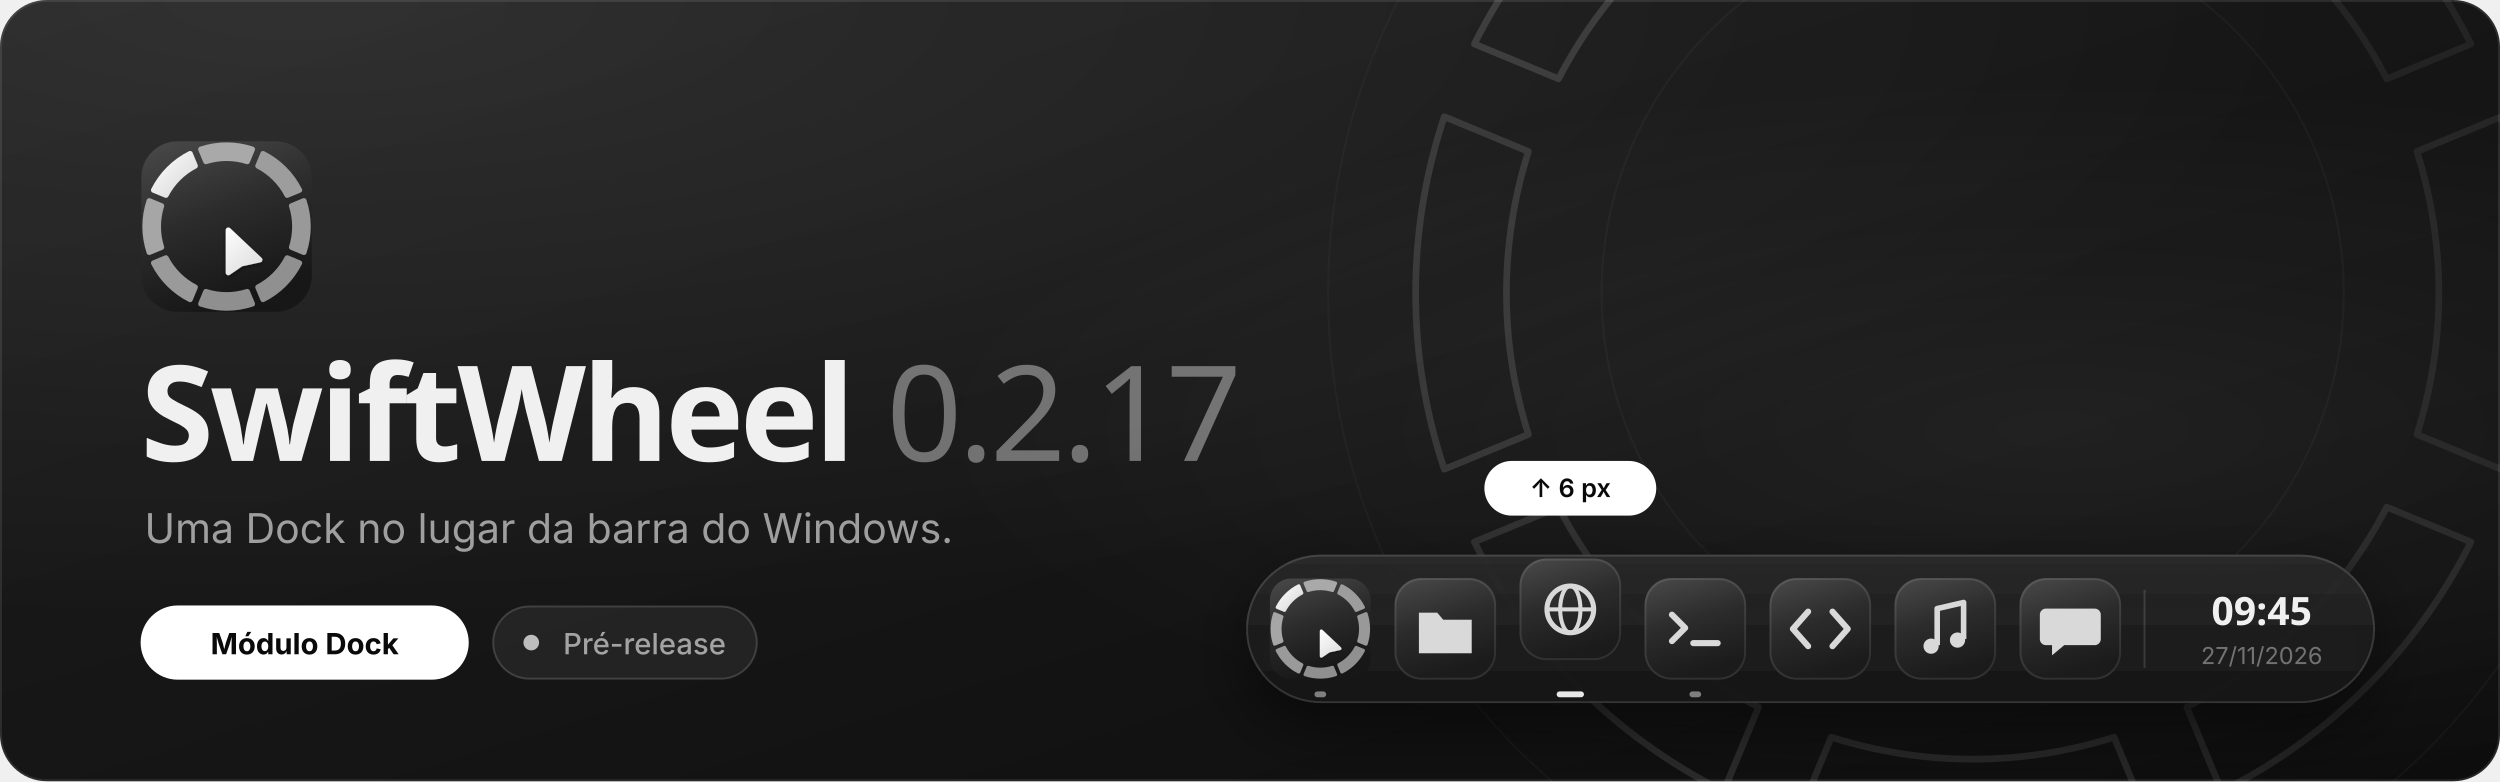
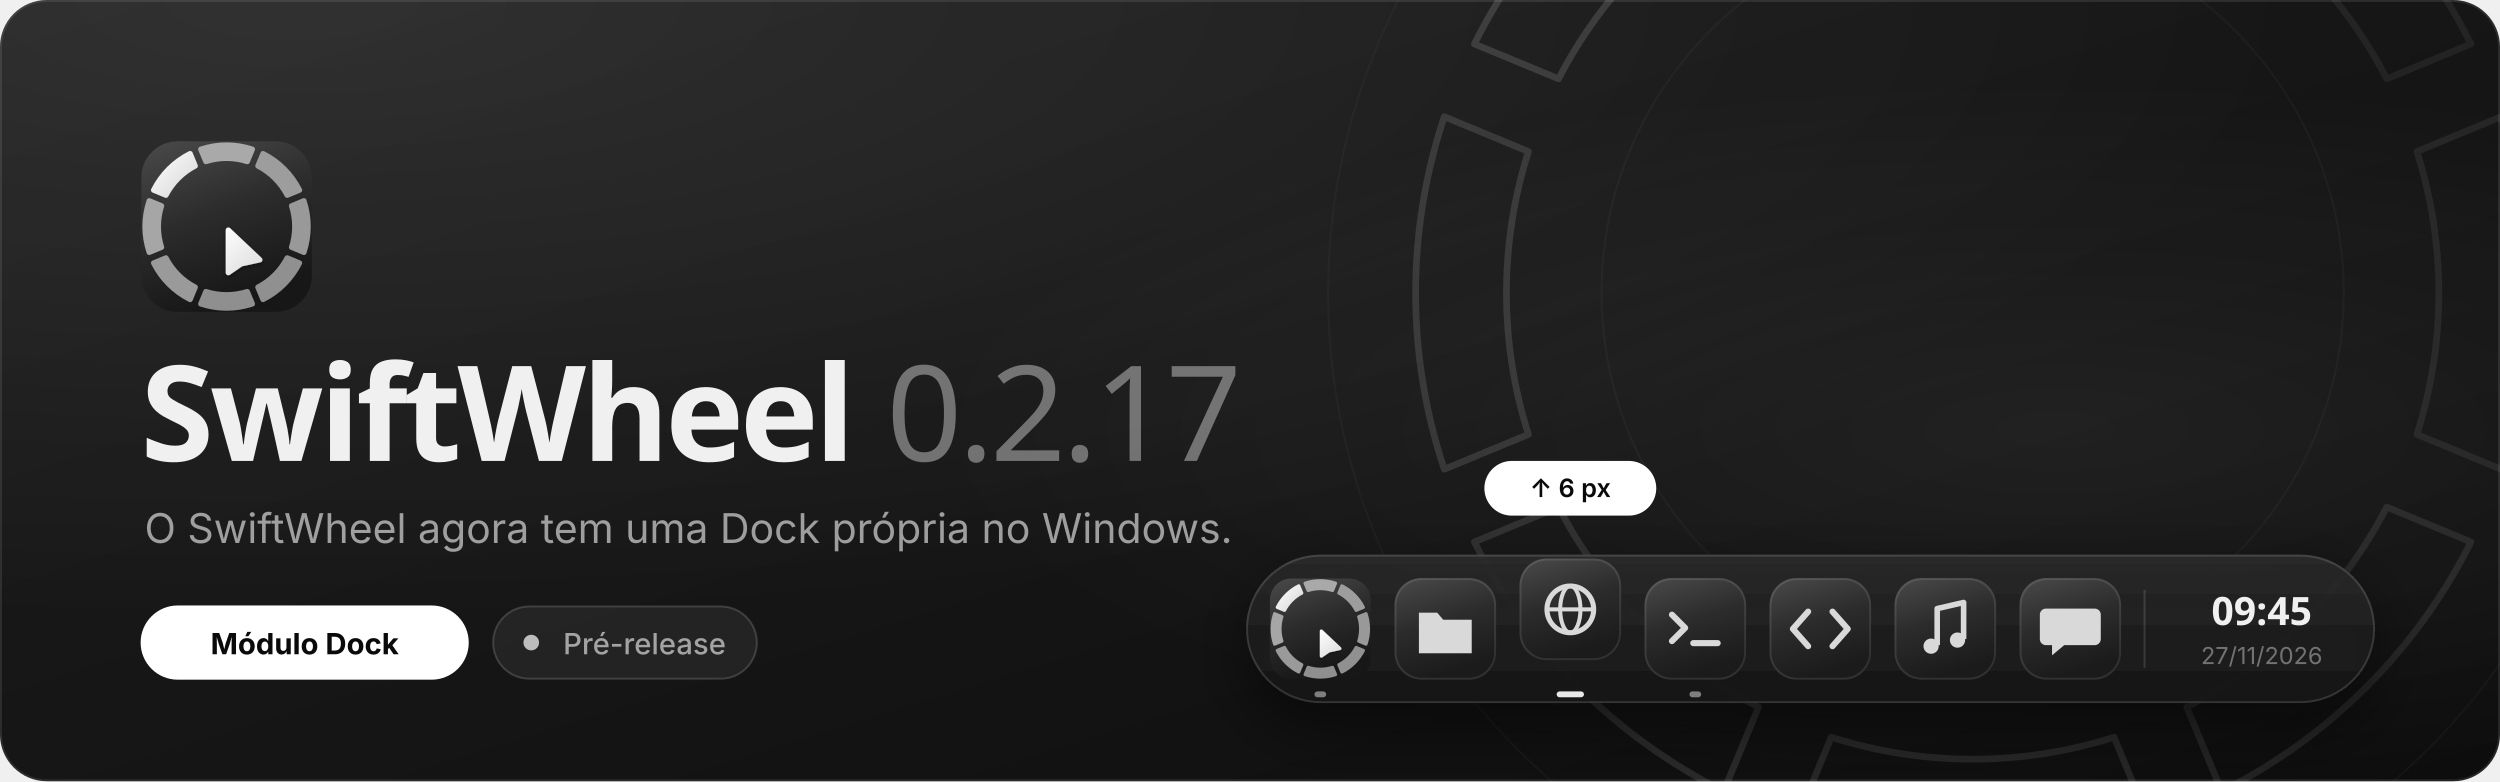
<svg xmlns="http://www.w3.org/2000/svg" width="1280" height="400" viewBox="0 0 1280 400">
  <defs>
    <linearGradient id="bgl" x1="0" y1="0" x2="1" y2="1">
      <stop offset="0" stop-color="#1d1d1d" />
      <stop offset=".55" stop-color="#151515" />
      <stop offset="1" stop-color="#0d0d0d" />
    </linearGradient>
    <radialGradient id="glow" cx=".12" cy="0" r=".8">
      <stop offset="0" stop-color="#fff" stop-opacity=".09" />
      <stop offset="1" stop-color="#fff" stop-opacity="0" />
    </radialGradient>
    <radialGradient id="glow2" cx=".82" cy=".55" r=".45">
      <stop offset="0" stop-color="#fff" stop-opacity=".06" />
      <stop offset="1" stop-color="#fff" stop-opacity="0" />
    </radialGradient>
    <linearGradient id="tile" x1="0" y1="0" x2=".3" y2="1">
      <stop offset="0" stop-color="#4a4a4a" />
      <stop offset=".5" stop-color="#2c2c2c" />
      <stop offset="1" stop-color="#1b1b1b" />
    </linearGradient>
    <linearGradient id="pill" x1="0" y1="0" x2="0" y2="1">
      <stop offset="0" stop-color="#2a2a2a" stop-opacity=".92" />
      <stop offset="1" stop-color="#151515" stop-opacity=".92" />
    </linearGradient>
    <filter id="elev" x="-20%" y="-60%" width="140%" height="240%">
      <feDropShadow dx="0" dy="12" stdDeviation="16" flood-color="#000" flood-opacity=".55" />
    </filter>
    <clipPath id="card">
      <rect width="1280" height="400" rx="24" />
    </clipPath>
  </defs>
  <g clip-path="url(#card)">
    <rect width="1280" height="400" fill="url(#bgl)" />
    <rect width="1280" height="400" fill="url(#glow)" />
    <rect width="1280" height="400" fill="url(#glow2)" />
    <g transform="translate(1010 150) scale(1.55) translate(-256 -256)">
      <path d="M197.77 81.46 A184 184 0 0 1 314.23 81.46 L302.71 109.26 A154 154 0 0 0 209.29 109.26 Z" fill="none" stroke="#fff" stroke-opacity="0.05" stroke-width="2.2" stroke-linejoin="round" />
      <path d="M338.25 91.41 A184 184 0 0 1 420.59 173.75 L392.79 185.27 A154 154 0 0 0 326.73 119.21 Z" fill="none" stroke="#fff" stroke-opacity="0.062" stroke-width="2.2" stroke-linejoin="round" />
      <path d="M430.54 197.77 A184 184 0 0 1 430.54 314.23 L402.74 302.71 A154 154 0 0 0 402.74 209.29 Z" fill="none" stroke="#fff" stroke-opacity="0.074" stroke-width="2.2" stroke-linejoin="round" />
      <path d="M420.59 338.25 A184 184 0 0 1 338.25 420.59 L326.73 392.79 A154 154 0 0 0 392.79 326.73 Z" fill="none" stroke="#fff" stroke-opacity="0.086" stroke-width="2.2" stroke-linejoin="round" />
      <path d="M314.23 430.54 A184 184 0 0 1 197.77 430.54 L209.29 402.74 A154 154 0 0 0 302.71 402.74 Z" fill="none" stroke="#fff" stroke-opacity="0.098" stroke-width="2.2" stroke-linejoin="round" />
      <path d="M173.75 420.59 A184 184 0 0 1 91.41 338.25 L119.21 326.73 A154 154 0 0 0 185.27 392.79 Z" fill="none" stroke="#fff" stroke-opacity="0.11" stroke-width="2.2" stroke-linejoin="round" />
      <path d="M81.46 314.23 A184 184 0 0 1 81.46 197.77 L109.26 209.29 A154 154 0 0 0 109.26 302.71 Z" fill="none" stroke="#fff" stroke-opacity="0.122" stroke-width="2.2" stroke-linejoin="round" />
      <path d="M91.41 173.75 A184 184 0 0 1 173.75 91.41 L185.27 119.21 A154 154 0 0 0 119.21 185.27 Z" fill="none" stroke="#fff" stroke-opacity="0.134" stroke-width="2.2" stroke-linejoin="round" />
    </g>
    <circle cx="1010" cy="150" r="190" fill="none" stroke="#fff" stroke-opacity=".035" />
    <circle cx="1010" cy="150" r="330" fill="none" stroke="#fff" stroke-opacity=".03" />
  </g>
  <rect x=".5" y=".5" width="1279" height="399" rx="23.5" fill="none" stroke="#fff" stroke-opacity=".10" />
  <svg x="72" y="72" width="88" height="88" viewBox="0 0 512 512">
    <defs>
      <linearGradient id="lgbg" x1="0" y1="0" x2="0.35" y2="1">
        <stop offset="0" stop-color="#4a4a4a" />
        <stop offset="0.5" stop-color="#2c2c2c" />
        <stop offset="1" stop-color="#171717" />
      </linearGradient>
      <linearGradient id="lgtl" gradientUnits="userSpaceOnUse" x1="110" y1="110" x2="190" y2="190">
        <stop offset="0" stop-color="#f6f6f6" />
        <stop offset="1" stop-color="#d4d4d4" />
      </linearGradient>
      <linearGradient id="lgcur" gradientUnits="userSpaceOnUse" x1="252" y1="252" x2="340" y2="360">
        <stop offset="0" stop-color="#ffffff" />
        <stop offset="1" stop-color="#dcdcdc" />
      </linearGradient>
      <filter id="lgsh" x="-20%" y="-20%" width="150%" height="150%">
        <feDropShadow dx="0" dy="4" stdDeviation="5" flood-color="#000" flood-opacity="0.45" />
      </filter>
    </defs>
    <rect x="2" y="2" width="508" height="508" rx="108" ry="108" fill="url(#lgbg)" />
    <g transform="translate(256, 256) scale(1.32) translate(-256, -256)">
      <g stroke-width="12" stroke-linejoin="round">
        <path d="M197.77 81.46 A184 184 0 0 1 314.23 81.46 L302.71 109.26 A154 154 0 0 0 209.29 109.26 Z" fill="#a9a9a9" stroke="#a9a9a9" />
        <path d="M338.25 91.41 A184 184 0 0 1 420.59 173.75 L392.79 185.27 A154 154 0 0 0 326.73 119.21 Z" fill="#9d9d9d" stroke="#9d9d9d" />
        <path d="M430.54 197.77 A184 184 0 0 1 430.54 314.23 L402.74 302.71 A154 154 0 0 0 402.74 209.29 Z" fill="#999999" stroke="#999999" />
        <path d="M420.59 338.25 A184 184 0 0 1 338.25 420.59 L326.73 392.79 A154 154 0 0 0 392.79 326.73 Z" fill="#909090" stroke="#909090" />
        <path d="M314.23 430.54 A184 184 0 0 1 197.77 430.54 L209.29 402.74 A154 154 0 0 0 302.71 402.74 Z" fill="#8f8f8f" stroke="#8f8f8f" />
        <path d="M173.75 420.59 A184 184 0 0 1 91.41 338.25 L119.21 326.73 A154 154 0 0 0 185.27 392.79 Z" fill="#9a9a9a" stroke="#9a9a9a" />
        <path d="M81.46 314.23 A184 184 0 0 1 81.46 197.77 L109.26 209.29 A154 154 0 0 0 109.26 302.71 Z" fill="#a6a6a6" stroke="#a6a6a6" />
        <path d="M91.41 173.75 A184 184 0 0 1 173.75 91.41 L185.27 119.21 A154 154 0 0 0 119.21 185.27 Z" fill="url(#lgtl)" stroke="url(#lgtl)" />
      </g>
      <path d="M260 264 L331 331 L289 340 L260 360 Z" fill="url(#lgcur)" stroke="url(#lgcur)" stroke-width="12" stroke-linejoin="round" filter="url(#lgsh)" />
    </g>
  </svg>
  <text x="72" y="236" font-family="Space Grotesk" font-size="68" font-weight="600" letter-spacing="-2" fill="rgba(255,255,255,.93)">SwiftWheel<tspan dx="16" fill="rgba(255,255,255,.38)" font-weight="500">0.2.17</tspan>
  </text>
-   <text x="74" y="278" font-family="Inter" font-size="21" fill="rgba(255,255,255,.58)">Uma Dock no lugar da barra do Windows.</text>
+   <text x="74" y="278" font-family="Inter" font-size="21" fill="rgba(255,255,255,.58)">O SwiftWheel agora tem uma Dock própria no Windows.</text>
  <g>
    <rect x="72" y="310" width="168" height="38" rx="19" fill="#fff" />
    <text x="156" y="335" text-anchor="middle" font-family="Inter" font-size="15" font-weight="650" fill="#0a0a0b">Módulo Dock</text>
    <rect x="252.5" y="310.5" width="135" height="37" rx="18.5" fill="#fff" fill-opacity=".06" stroke="#fff" stroke-opacity=".16" />
    <circle cx="272" cy="329" r="4" fill="#fff" fill-opacity=".7" />
    <text x="330" y="335" text-anchor="middle" font-family="Inter" font-size="15" font-weight="550" fill="rgba(255,255,255,.58)">Pré-release</text>
  </g>
  <g filter="url(#elev)">
    <rect x="638" y="284" width="578" height="76" rx="38.0" fill="url(#pill)" />
  </g>
  <rect x="638.5" y="284.5" width="577" height="75" rx="38.0" fill="none" stroke="#fff" stroke-opacity=".13" />
  <svg x="650" y="296" width="52" height="52" viewBox="0 0 512 512">
    <defs>
      <linearGradient id="dkbg" x1="0" y1="0" x2="0.35" y2="1">
        <stop offset="0" stop-color="#4a4a4a" />
        <stop offset="0.5" stop-color="#2c2c2c" />
        <stop offset="1" stop-color="#171717" />
      </linearGradient>
      <linearGradient id="dktl" gradientUnits="userSpaceOnUse" x1="110" y1="110" x2="190" y2="190">
        <stop offset="0" stop-color="#f6f6f6" />
        <stop offset="1" stop-color="#d4d4d4" />
      </linearGradient>
      <linearGradient id="dkcur" gradientUnits="userSpaceOnUse" x1="252" y1="252" x2="340" y2="360">
        <stop offset="0" stop-color="#ffffff" />
        <stop offset="1" stop-color="#dcdcdc" />
      </linearGradient>
      <filter id="dksh" x="-20%" y="-20%" width="150%" height="150%">
        <feDropShadow dx="0" dy="4" stdDeviation="5" flood-color="#000" flood-opacity="0.45" />
      </filter>
    </defs>
    <rect x="2" y="2" width="508" height="508" rx="108" ry="108" fill="url(#dkbg)" />
    <g transform="translate(256, 256) scale(1.32) translate(-256, -256)">
      <g stroke-width="12" stroke-linejoin="round">
        <path d="M197.77 81.46 A184 184 0 0 1 314.23 81.46 L302.71 109.26 A154 154 0 0 0 209.29 109.26 Z" fill="#a9a9a9" stroke="#a9a9a9" />
        <path d="M338.25 91.41 A184 184 0 0 1 420.59 173.75 L392.79 185.27 A154 154 0 0 0 326.73 119.21 Z" fill="#9d9d9d" stroke="#9d9d9d" />
        <path d="M430.54 197.77 A184 184 0 0 1 430.54 314.23 L402.74 302.71 A154 154 0 0 0 402.74 209.29 Z" fill="#999999" stroke="#999999" />
        <path d="M420.59 338.25 A184 184 0 0 1 338.25 420.59 L326.73 392.79 A154 154 0 0 0 392.79 326.73 Z" fill="#909090" stroke="#909090" />
        <path d="M314.23 430.54 A184 184 0 0 1 197.77 430.54 L209.29 402.74 A154 154 0 0 0 302.71 402.74 Z" fill="#8f8f8f" stroke="#8f8f8f" />
        <path d="M173.75 420.59 A184 184 0 0 1 91.41 338.25 L119.21 326.73 A154 154 0 0 0 185.27 392.79 Z" fill="#9a9a9a" stroke="#9a9a9a" />
        <path d="M81.46 314.23 A184 184 0 0 1 81.46 197.77 L109.26 209.29 A154 154 0 0 0 109.26 302.71 Z" fill="#a6a6a6" stroke="#a6a6a6" />
        <path d="M91.41 173.75 A184 184 0 0 1 173.75 91.41 L185.27 119.21 A154 154 0 0 0 119.21 185.27 Z" fill="url(#dktl)" stroke="url(#dktl)" />
      </g>
      <path d="M260 264 L331 331 L289 340 L260 360 Z" fill="url(#dkcur)" stroke="url(#dkcur)" stroke-width="12" stroke-linejoin="round" filter="url(#dksh)" />
    </g>
  </svg>
  <rect x="714" y="296" width="52" height="52" rx="13.52" fill="url(#tile)" />
  <rect x="714.5" y="296.5" width="51" height="51" rx="13.52" fill="none" stroke="#fff" stroke-opacity=".10" />
  <path d="M726.48 313.68 h9.36 l3.12 3.64 h14.56 v17.16 h-27.04z" fill="#d9d9d9" />
  <rect x="778" y="286" width="52" height="52" rx="13.52" fill="url(#tile)" />
  <rect x="778.5" y="286.5" width="51" height="51" rx="13.52" fill="none" stroke="#fff" stroke-opacity=".10" />
  <circle cx="804.0" cy="312.0" r="11.96" fill="none" stroke="#d9d9d9" stroke-width="2.6" />
  <ellipse cx="804.0" cy="312.0" rx="5.2" ry="11.96" fill="none" stroke="#d9d9d9" stroke-width="2.08" />
  <line x1="792.04" y1="312.0" x2="815.96" y2="312.0" stroke="#d9d9d9" stroke-width="2.08" />
  <rect x="842" y="296" width="52" height="52" rx="13.52" fill="url(#tile)" />
  <rect x="842.5" y="296.5" width="51" height="51" rx="13.52" fill="none" stroke="#fff" stroke-opacity=".10" />
  <path d="M856.04 314.72 l6.76 6.76 l-6.76 6.76" fill="none" stroke="#d9d9d9" stroke-width="3.12" stroke-linecap="round" stroke-linejoin="round" />
  <line x1="866.96" y1="329.28" x2="879.44" y2="329.28" stroke="#d9d9d9" stroke-width="3.12" stroke-linecap="round" />
  <rect x="906" y="296" width="52" height="52" rx="13.52" fill="url(#tile)" />
  <rect x="906.5" y="296.5" width="51" height="51" rx="13.52" fill="none" stroke="#fff" stroke-opacity=".10" />
  <path d="M925.76 313.16 l-7.8 8.84 l7.8 8.84 M938.24 313.16 l7.8 8.84 l-7.8 8.84" fill="none" stroke="#d9d9d9" stroke-width="3.12" stroke-linecap="round" stroke-linejoin="round" />
  <rect x="970" y="296" width="52" height="52" rx="13.52" fill="url(#tile)" />
  <rect x="970.5" y="296.5" width="51" height="51" rx="13.52" fill="none" stroke="#fff" stroke-opacity=".10" />
  <path d="M991.84 330.32 v-18.72 l13.52 -3.12 v18.72" fill="none" stroke="#d9d9d9" stroke-width="2.86" stroke-linejoin="round" />
  <circle cx="988.72" cy="330.84" r="3.9" fill="#d9d9d9" />
  <circle cx="1002.24" cy="327.72" r="3.9" fill="#d9d9d9" />
  <rect x="1034" y="296" width="52" height="52" rx="13.52" fill="url(#tile)" />
  <rect x="1034.5" y="296.5" width="51" height="51" rx="13.52" fill="none" stroke="#fff" stroke-opacity=".10" />
  <path d="M1047.52 311.6 h24.96 a3.12 3.12 0 0 1 3.12 3.12 v12.48 a3.12 3.12 0 0 1 -3.12 3.12 h-15.6 l-6.24 5.2 v-5.2 h-3.12 a3.12 3.12 0 0 1 -3.12 -3.12 v-12.48 a3.12 3.12 0 0 1 3.12 -3.12z" fill="#d9d9d9" />
  <rect x="673.0" y="354" width="6" height="3" rx="1.5" fill="#fff" fill-opacity="0.45" />
  <rect x="797.0" y="354" width="14" height="3" rx="1.5" fill="#fff" fill-opacity="0.9" />
  <rect x="865.0" y="354" width="6" height="3" rx="1.5" fill="#fff" fill-opacity="0.45" />
  <g>
    <rect x="760.0" y="236" width="88" height="28" rx="14" fill="#fff" />
    <text x="804.0" y="254.5" text-anchor="middle" font-family="Inter" font-size="13" font-weight="600" fill="#0a0a0b">↑ 6 px</text>
  </g>
  <line x1="1098.0" y1="302" x2="1098.0" y2="342" stroke="#fff" stroke-opacity=".13" />
  <text x="1158.0" y="320.0" text-anchor="middle" font-family="Space Grotesk" font-size="20" font-weight="600" fill="rgba(255,255,255,.93)">09:45</text>
  <text x="1158.0" y="340.0" text-anchor="middle" font-family="Inter" font-size="12" fill="rgba(255,255,255,.38)">27/11/2026</text>
</svg>
